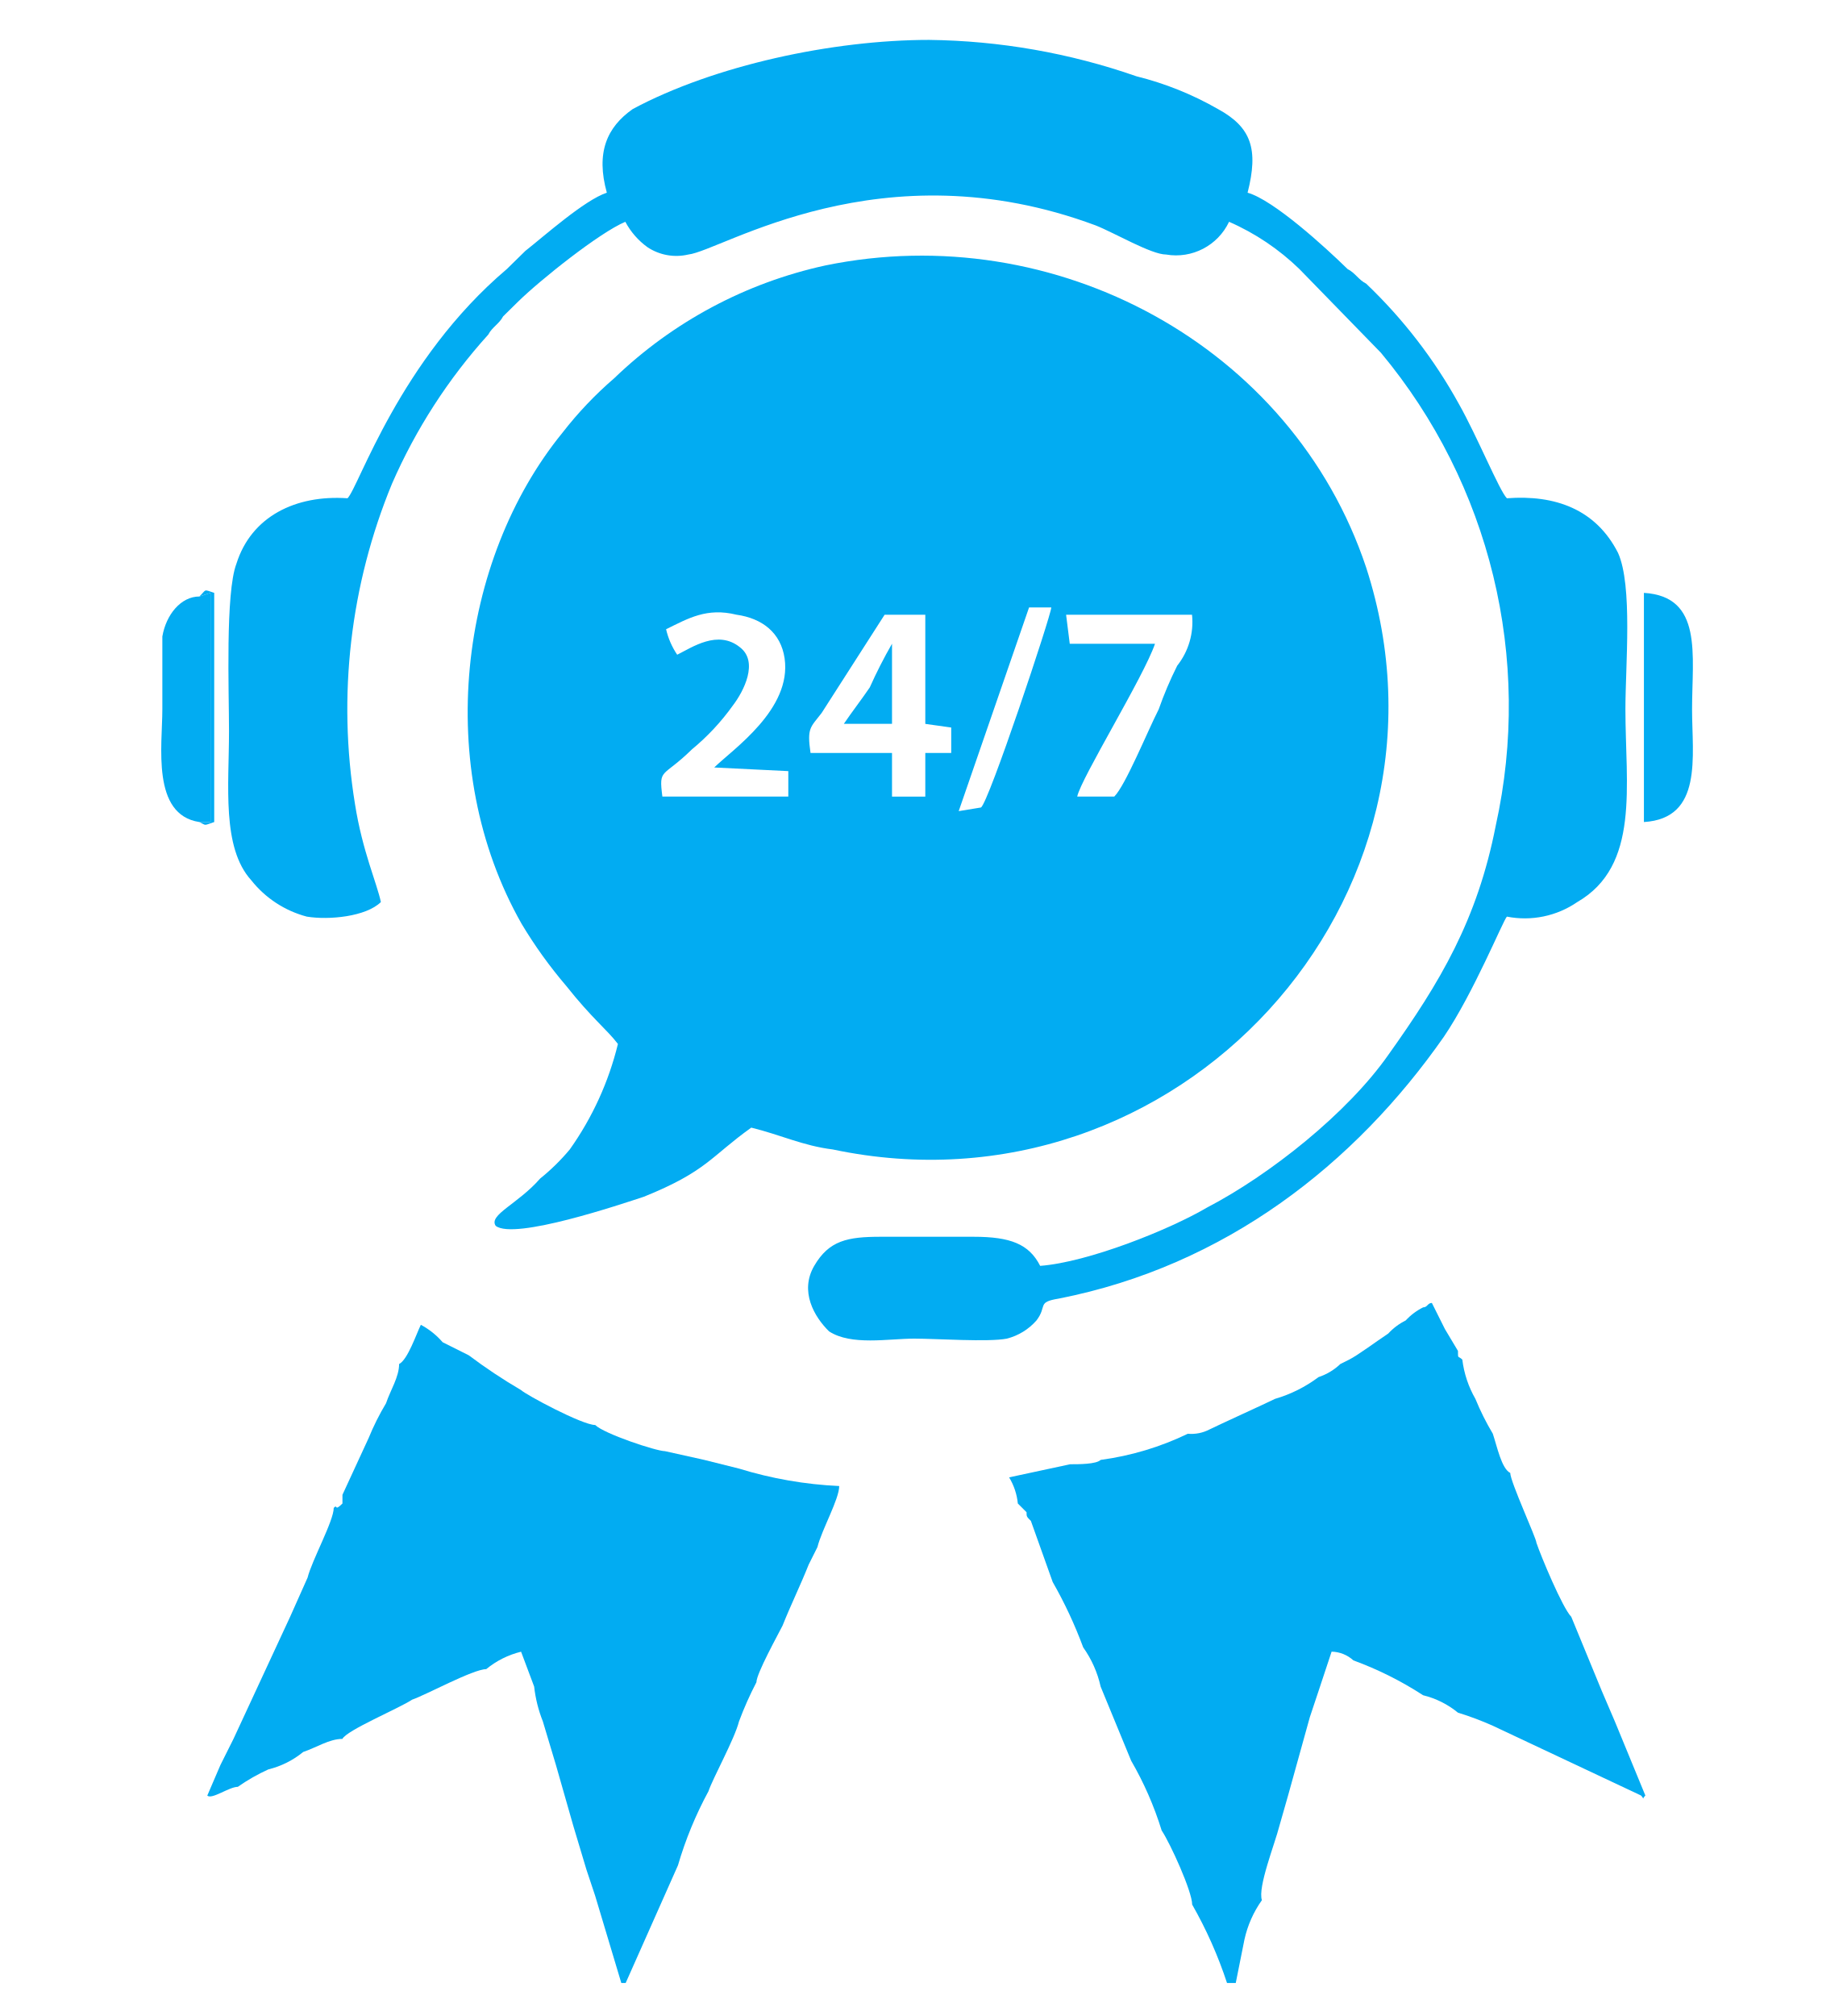
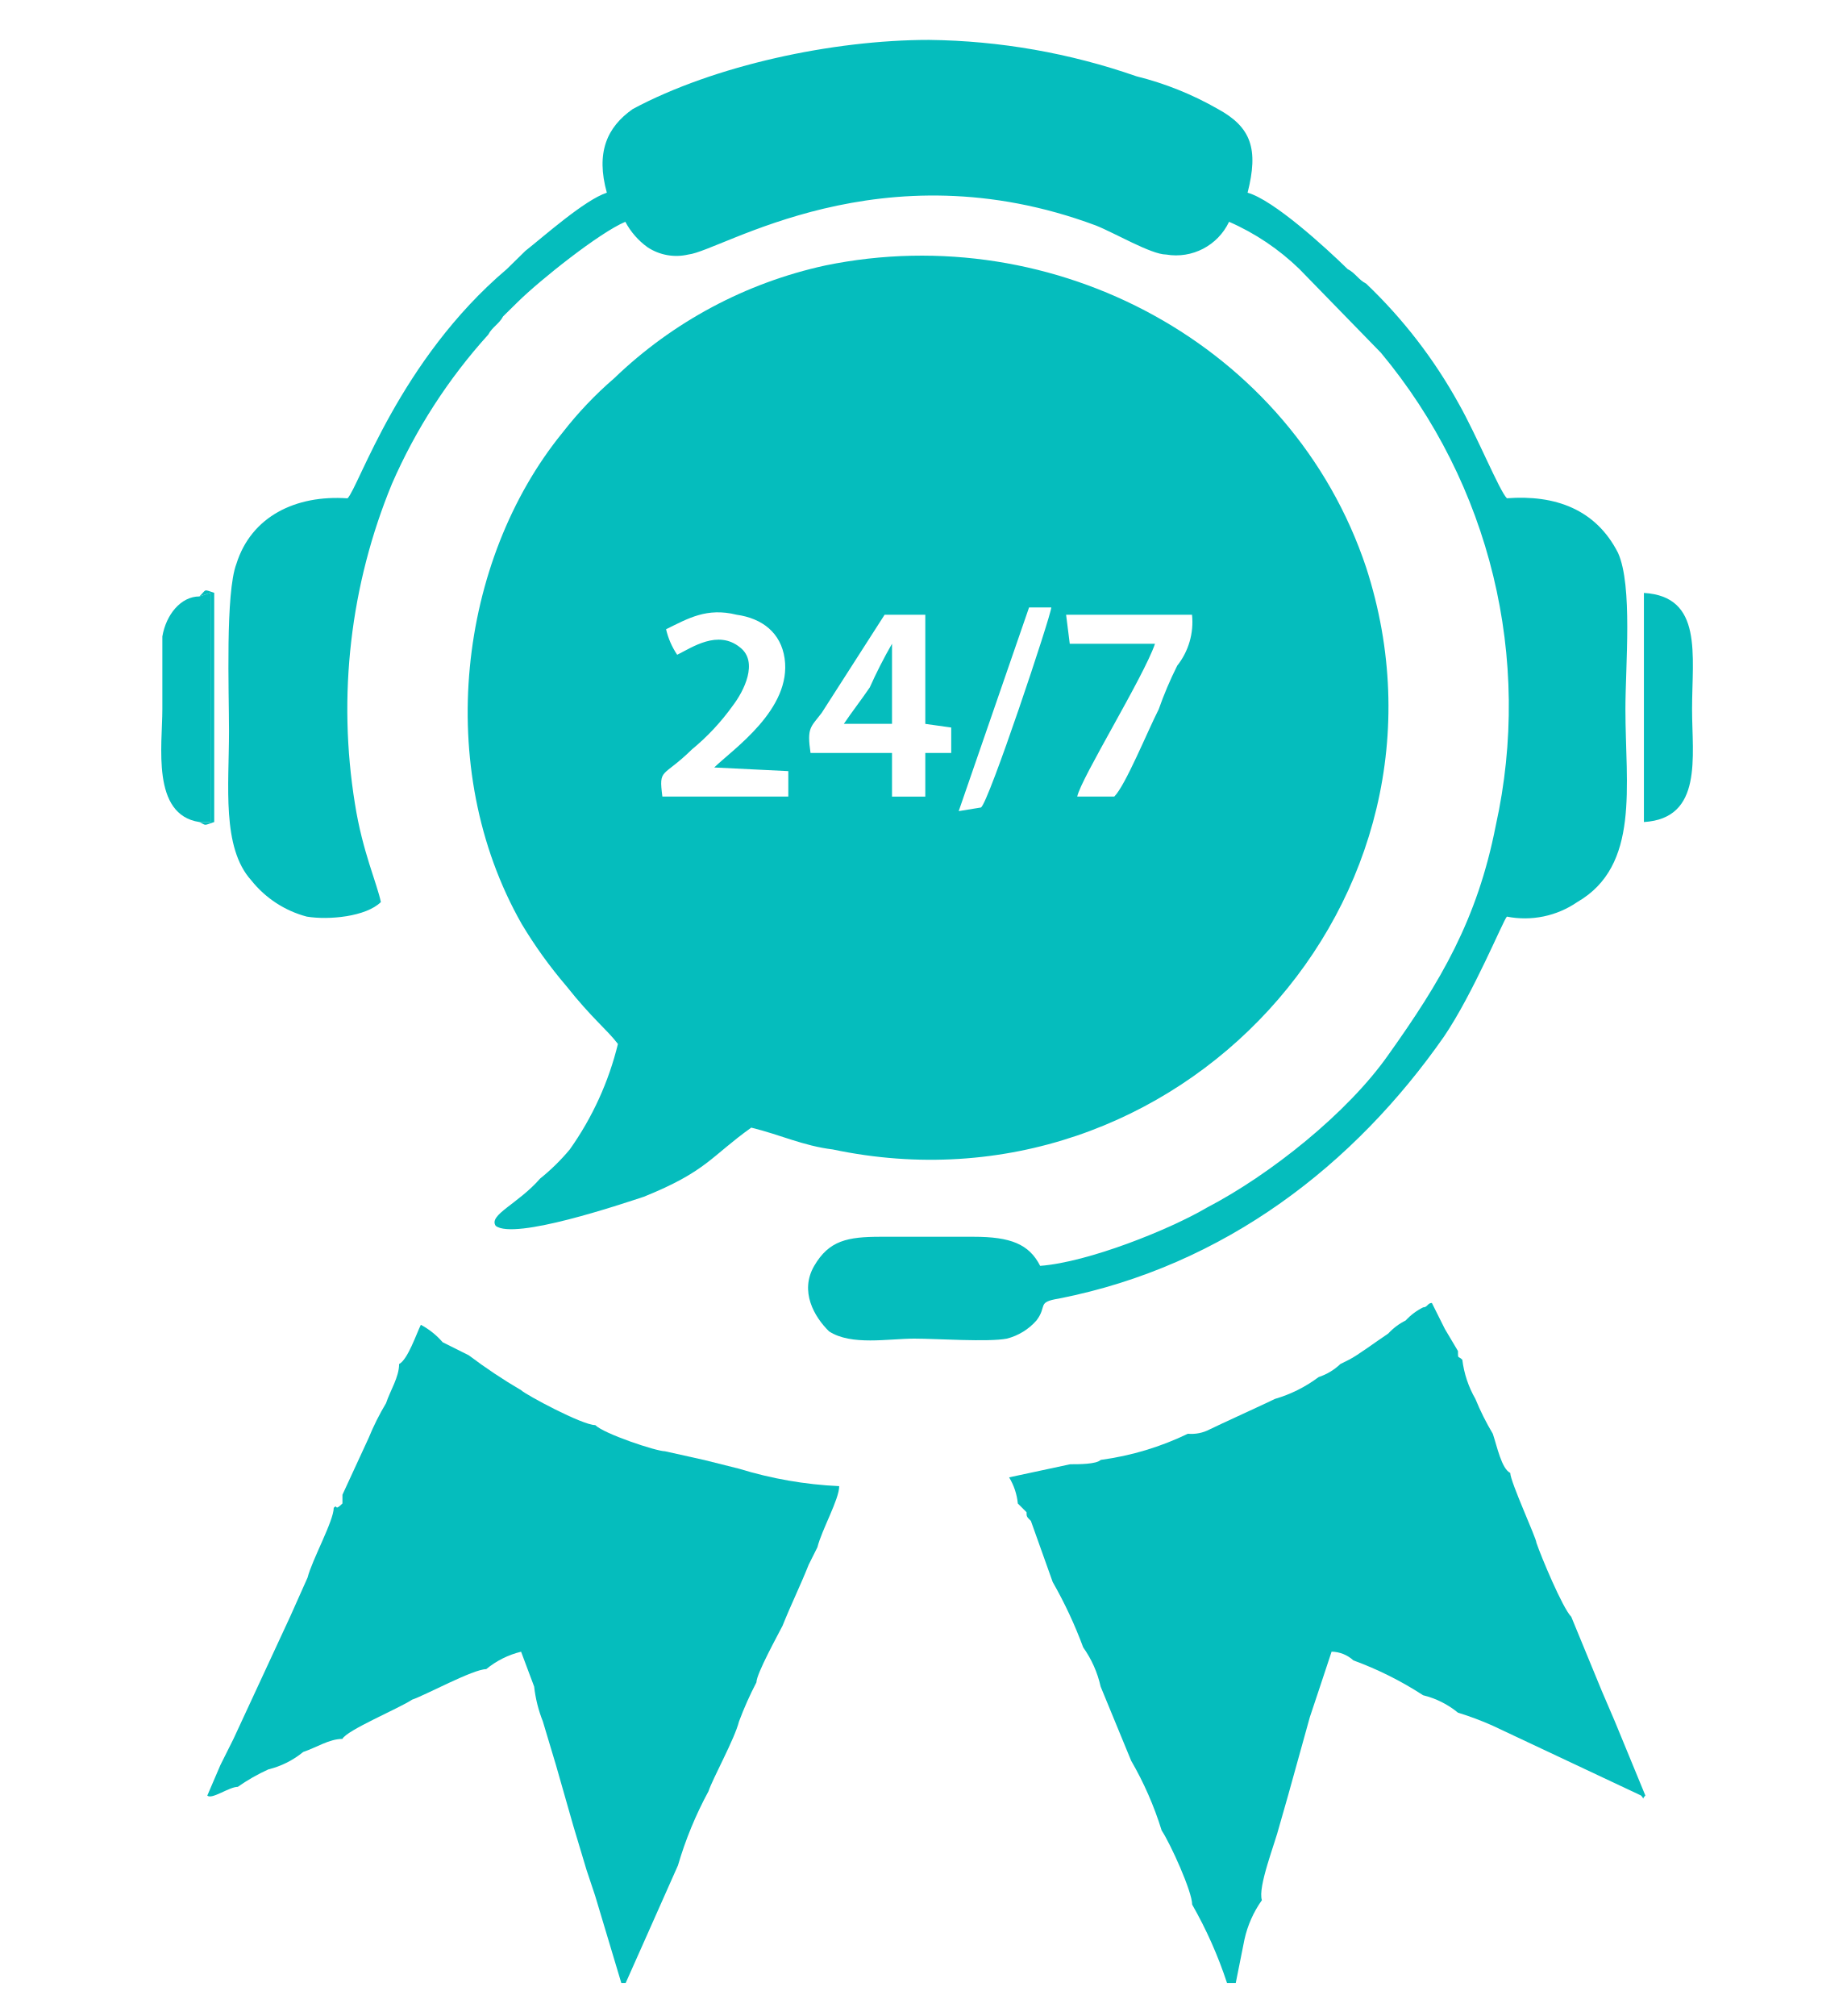
<svg xmlns="http://www.w3.org/2000/svg" width="160" height="175" viewBox="0 0 160 175">
  <g id="Group_16" data-name="Group 16" transform="translate(-3217 -2563)">
    <g id="Group_14" data-name="Group 14" transform="translate(519.123 -84.605)">
-       <path id="Path_6" data-name="Path 6" d="M53.567,43.7H57.1v9.474l2.251.316V55.7H57.1v3.789H54.21V55.7H47.135c-.322-2.211,0-2.211.965-3.474ZM73.506,59.485H70.29c.322-1.579,5.789-10.421,6.753-13.263h-7.4L69.325,43.7H80.259a6.1,6.1,0,0,1-1.286,4.421,32.54,32.54,0,0,0-1.608,3.789C76.4,53.8,74.471,58.537,73.506,59.485ZM34.593,44.959c1.93-.947,3.538-1.895,6.11-1.263,2.251.316,3.859,1.579,4.181,3.789.643,4.421-4.5,7.895-6.11,9.474l6.432.316v2.21H34.271c-.322-2.526,0-1.579,2.573-4.105a19.966,19.966,0,0,0,3.538-3.789c.965-1.263,2.251-3.789.643-5.053-1.93-1.579-4.181,0-5.467.632A6.622,6.622,0,0,1,34.593,44.959ZM61.929,60.432,60,60.748l6.11-17.684h1.93C68.039,43.7,62.572,60.116,61.929,60.432ZM41.99,88.221c2.573.632,4.5,1.579,7.075,1.895C78.973,96.432,104.7,68.327,95.375,39.59,88.943,20.327,68.361,9.275,48.422,13.38a38.138,38.138,0,0,0-18.331,9.789,32.7,32.7,0,0,0-4.5,4.737c-9,11.052-11.256,29.052-3.538,42.631a39.44,39.44,0,0,0,3.859,5.368c2.251,2.842,3.538,3.79,4.5,5.053a26.784,26.784,0,0,1-4.181,9.158,18.236,18.236,0,0,1-2.573,2.526c-1.93,2.211-4.5,3.158-3.859,4.105,1.608,1.263,10.934-1.895,12.864-2.526C38.13,92.011,38.452,90.748,41.99,88.221Z" transform="translate(2721.117 2657.268)" fill="#02acf2" fill-rule="evenodd" />
-       <path id="Path_7" data-name="Path 7" d="M92.255,13.3c.965-3.789.322-5.684-2.573-7.263a27.579,27.579,0,0,0-7.075-2.842A56.718,56.718,0,0,0,64.6.036c-8.361,0-18.653,2.211-25.728,6-2.251,1.579-3.216,3.789-2.251,7.263-1.93.632-5.467,3.789-7.075,5.053L27.936,19.93C18.61,27.825,15.072,38.878,14.107,39.825c-4.5-.316-8.361,1.579-9.648,5.684-.965,2.526-.643,11.053-.643,14.526,0,4.737-.643,10.105,1.93,12.947A9.141,9.141,0,0,0,10.57,76.14c1.93.316,5.146,0,6.432-1.263-.322-1.579-1.608-4.421-2.251-8.526a51.294,51.294,0,0,1,3.216-27.789,47.743,47.743,0,0,1,8.361-12.947c.322-.632.965-.947,1.287-1.579L28.9,22.772c1.93-1.895,7.075-6,9.326-6.947a6.462,6.462,0,0,0,1.93,2.21,4.533,4.533,0,0,0,3.537.632c2.894-.316,16.723-9.474,35.376-2.526,1.608.632,4.824,2.526,6.11,2.526a5.094,5.094,0,0,0,5.467-2.842,20.614,20.614,0,0,1,6.11,4.105l7.075,7.263a47.92,47.92,0,0,1,9.97,41.052c-1.608,8.21-4.824,13.579-9.326,19.895-3.538,5.053-10.291,10.421-15.758,13.263-3.216,1.895-10.291,4.737-14.472,5.053-.965-1.895-2.573-2.526-5.789-2.526h-8.04c-2.894,0-4.5.316-5.789,2.526s0,4.421,1.286,5.684c1.93,1.263,5.145.632,7.4.632,1.93,0,6.432.316,8.04,0a5.086,5.086,0,0,0,2.573-1.579c.965-1.263,0-1.579,1.93-1.895,14.472-2.842,25.728-11.684,33.446-22.737,2.573-3.79,5.146-10.105,5.467-10.421a8.045,8.045,0,0,0,6.11-1.263c5.467-3.158,4.181-10.105,4.181-16.737,0-3.79.643-10.737-.643-13.579-1.93-3.789-5.467-5.053-9.648-4.737-.643-.632-2.573-5.368-4.181-8.21a43.259,43.259,0,0,0-8.04-10.421c-.643-.316-.965-.947-1.608-1.263C99.009,18.036,94.506,13.93,92.255,13.3Z" transform="translate(2713.945 2651.033)" fill="#02acf2" fill-rule="evenodd" />
-       <path id="Path_8" data-name="Path 8" d="M84.261,51.95c5.146-.316,4.181-5.684,4.181-9.789,0-4.737.965-9.789-4.181-10.105Z" transform="translate(2756.35 2667.013)" fill="#02acf2" fill-rule="evenodd" />
-       <path id="Path_9" data-name="Path 9" d="M3.249,51.95h.965V32.055l-.965.316c-1.608,0-2.894,1.579-3.216,3.474V42.16C.033,45.318-.932,51.318,3.249,51.95Z" transform="translate(2711.94 2667.013)" fill="#02acf2" fill-rule="evenodd" />
-       <path id="Path_10" data-name="Path 10" d="M38.76,41.952h4.181V35a41.979,41.979,0,0,0-1.93,3.789C40.368,39.741,39.4,41,38.76,41.952Z" transform="translate(2732.386 2668.485)" fill="#02acf2" fill-rule="evenodd" />
-       <path id="Path_11" data-name="Path 11" d="M2.107,52.019c.643.316.322.316,1.286,0V32.124c-.965-.316-.643-.316-1.286.316l.965-.316V52.019Z" transform="translate(2713.083 2666.944)" fill="#02acf2" fill-rule="evenodd" />
+       <path id="Path_6" data-name="Path 6" d="M53.567,43.7H57.1v9.474l2.251.316V55.7H57.1v3.789H54.21V55.7H47.135c-.322-2.211,0-2.211.965-3.474ZM73.506,59.485H70.29c.322-1.579,5.789-10.421,6.753-13.263h-7.4L69.325,43.7H80.259a6.1,6.1,0,0,1-1.286,4.421,32.54,32.54,0,0,0-1.608,3.789C76.4,53.8,74.471,58.537,73.506,59.485ZM34.593,44.959c1.93-.947,3.538-1.9,6.11-1.263,2.251.316,3.859,1.579,4.181,3.789.643,4.421-4.5,7.9-6.11,9.474l6.432.316v2.21H34.271c-.322-2.526,0-1.579,2.573-4.1a19.966,19.966,0,0,0,3.538-3.789c.965-1.263,2.251-3.789.643-5.053-1.93-1.579-4.181,0-5.467.632a6.622,6.622,0,0,1-.965-2.211ZM61.929,60.432,60,60.748l6.11-17.684h1.93C68.039,43.7,62.572,60.116,61.929,60.432ZM41.99,88.221c2.573.632,4.5,1.579,7.075,1.895C78.973,96.432,104.7,68.327,95.375,39.59,88.943,20.327,68.361,9.275,48.422,13.38a38.138,38.138,0,0,0-18.331,9.789,32.7,32.7,0,0,0-4.5,4.737c-9,11.052-11.256,29.052-3.538,42.631a39.441,39.441,0,0,0,3.859,5.368c2.251,2.842,3.538,3.79,4.5,5.053a26.784,26.784,0,0,1-4.181,9.158,18.236,18.236,0,0,1-2.573,2.526c-1.93,2.211-4.5,3.158-3.859,4.105,1.608,1.263,10.934-1.895,12.864-2.526C38.13,92.011,38.452,90.748,41.99,88.221Z" transform="translate(2721.117 2657.268)" fill="#05bdbd" fill-rule="evenodd" />
+       <path id="Path_7" data-name="Path 7" d="M92.255,13.3c.965-3.789.322-5.684-2.573-7.263a27.579,27.579,0,0,0-7.075-2.842A56.718,56.718,0,0,0,64.6.036c-8.361,0-18.653,2.211-25.728,6-2.251,1.579-3.216,3.789-2.251,7.263-1.93.632-5.467,3.789-7.075,5.053l-1.61,1.578c-9.326,7.9-12.864,18.948-13.829,19.9-4.5-.316-8.361,1.579-9.648,5.684-.965,2.526-.643,11.053-.643,14.526,0,4.737-.643,10.1,1.93,12.947A9.141,9.141,0,0,0,10.57,76.14c1.93.316,5.146,0,6.432-1.263-.322-1.579-1.608-4.421-2.251-8.526a51.294,51.294,0,0,1,3.216-27.789,47.743,47.743,0,0,1,8.361-12.947c.322-.632.965-.947,1.287-1.579L28.9,22.772c1.93-1.9,7.075-6,9.326-6.947a6.462,6.462,0,0,0,1.93,2.21,4.533,4.533,0,0,0,3.537.632c2.894-.316,16.723-9.474,35.376-2.526,1.608.632,4.824,2.526,6.11,2.526a5.094,5.094,0,0,0,5.467-2.842,20.614,20.614,0,0,1,6.11,4.105l7.075,7.263a47.92,47.92,0,0,1,9.97,41.052c-1.608,8.21-4.824,13.579-9.326,19.895-3.538,5.053-10.291,10.421-15.758,13.263-3.216,1.895-10.291,4.737-14.472,5.053-.965-1.895-2.573-2.526-5.789-2.526h-8.04c-2.894,0-4.5.316-5.789,2.526s0,4.421,1.286,5.684c1.93,1.263,5.145.632,7.4.632,1.93,0,6.432.316,8.04,0a5.086,5.086,0,0,0,2.573-1.579c.965-1.263,0-1.579,1.93-1.895,14.472-2.842,25.728-11.684,33.446-22.737,2.573-3.79,5.146-10.1,5.467-10.421a8.045,8.045,0,0,0,6.11-1.263c5.467-3.158,4.181-10.1,4.181-16.737,0-3.79.643-10.737-.643-13.579-1.93-3.789-5.467-5.053-9.648-4.737-.643-.632-2.573-5.368-4.181-8.21a43.259,43.259,0,0,0-8.04-10.421c-.643-.316-.965-.947-1.608-1.263C99.009,18.036,94.506,13.93,92.255,13.3Z" transform="translate(2713.945 2651.033)" fill="#05bdbd" fill-rule="evenodd" />
+       <path id="Path_8" data-name="Path 8" d="M84.261,51.95c5.146-.316,4.181-5.684,4.181-9.789,0-4.737.965-9.789-4.181-10.1Z" transform="translate(2756.35 2667.013)" fill="#05bdbd" fill-rule="evenodd" />
+       <path id="Path_9" data-name="Path 9" d="M3.249,51.95h.965v-19.9l-.965.316c-1.608,0-2.894,1.579-3.216,3.474V42.16C.033,45.318-.932,51.318,3.249,51.95Z" transform="translate(2711.94 2667.013)" fill="#05bdbd" fill-rule="evenodd" />
+       <path id="Path_10" data-name="Path 10" d="M38.76,41.952h4.181V35a41.98,41.98,0,0,0-1.93,3.789C40.368,39.741,39.4,41,38.76,41.952Z" transform="translate(2732.386 2668.485)" fill="#05bdbd" fill-rule="evenodd" />
+       <path id="Path_11" data-name="Path 11" d="M2.107,52.019c.643.316.322.316,1.286,0v-19.9c-.965-.316-.643-.316-1.286.316l.965-.316v19.9Z" transform="translate(2713.083 2666.944)" fill="#05bdbd" fill-rule="evenodd" />
    </g>
    <rect id="Rectangle_10" data-name="Rectangle 10" width="160" height="175" transform="translate(3217 2563)" fill="none" />
-     <g id="Group_15" data-name="Group 15" transform="translate(0)">
-       <path id="Path_17" data-name="Path 17" d="M84.449,77.013a5.225,5.225,0,0,0-1.513,1.135,5.224,5.224,0,0,0-1.514,1.135c-1.135.757-2.649,1.892-3.405,2.27l-.757.378a5.04,5.04,0,0,1-1.892,1.135,11.834,11.834,0,0,1-3.784,1.892c-.757.378-4.919,2.27-5.676,2.649a3.412,3.412,0,0,1-1.892.378,25.114,25.114,0,0,1-7.568,2.27c-.378.378-1.892.378-2.649.378L48.5,91.77a5.377,5.377,0,0,1,.757,2.27l.757.757c0,.378,0,.378.378.757l1.892,5.3a38.179,38.179,0,0,1,2.649,5.676,9.35,9.35,0,0,1,1.514,3.405l2.649,6.432a29.3,29.3,0,0,1,2.649,6.055c.757,1.135,2.649,5.3,2.649,6.432a37.127,37.127,0,0,1,3.027,6.81h.757l.757-3.783a9.357,9.357,0,0,1,1.513-3.407c-.378-1.135,1.135-4.918,1.514-6.431l.757-2.649,1.892-6.81.757-2.27L76.5,106.9a2.889,2.889,0,0,1,1.892.757,30.168,30.168,0,0,1,6.054,3.027,7.611,7.611,0,0,1,3.027,1.513,26.045,26.045,0,0,1,3.027,1.136l6.432,3.026,6.432,3.027c.378.378,0,.378.378,0l-2.649-6.432-1.135-2.648-2.649-6.433c-.757-.757-2.649-5.3-3.027-6.432,0-.378-2.27-5.3-2.27-6.054-.757-.378-1.135-2.27-1.514-3.405a22.48,22.48,0,0,1-1.513-3.027,9.043,9.043,0,0,1-1.135-3.405c-.378-.378-.378,0-.378-.757L86.341,78.9l-1.135-2.27C84.828,76.635,84.828,77.013,84.449,77.013Z" transform="translate(3256.117 2599.473)" fill="#02acf2" fill-rule="evenodd" />
-       <path id="Path_18" data-name="Path 18" d="M16.7,81.357c0,1.135-.757,2.27-1.135,3.405a22.306,22.306,0,0,0-1.514,3.027l-2.27,4.919v.757c-.757.757-.378,0-.757.378,0,1.135-1.892,4.541-2.27,6.054L7.236,103.3,2.318,113.9l-1.135,2.27L.047,118.816c.378.378,1.892-.757,2.649-.757a16.454,16.454,0,0,1,2.649-1.513,7.611,7.611,0,0,0,3.027-1.513c1.135-.379,2.27-1.135,3.405-1.135.378-.757,4.919-2.649,6.054-3.407,1.135-.378,5.3-2.648,6.432-2.648a7.607,7.607,0,0,1,3.027-1.514l1.135,3.027a11.693,11.693,0,0,0,.757,3.027l1.135,3.784,1.514,5.3,1.135,3.783.757,2.27,2.27,7.568h.378l1.514-3.405,3.027-6.81a32.705,32.705,0,0,1,2.649-6.432c.378-1.135,2.27-4.54,2.649-6.055a30,30,0,0,1,1.514-3.405c0-.757,1.892-4.162,2.27-4.919.757-1.892,1.514-3.405,2.27-5.3l.757-1.514c.378-1.514,1.892-4.162,1.892-5.3a35.02,35.02,0,0,1-8.7-1.514l-3.027-.757-3.405-.757c-.757,0-5.3-1.514-6.054-2.27-1.135,0-6.054-2.649-6.432-3.027A47.257,47.257,0,0,1,22.75,80.6l-2.27-1.135a6.644,6.644,0,0,0-1.892-1.513C18.209,78.708,17.453,80.978,16.7,81.357Z" transform="translate(3234.953 2600.048)" fill="#02acf2" fill-rule="evenodd" />
+     <g id="Group_15" data-name="Group 15">
+       <path id="Path_17" data-name="Path 17" d="M84.449,77.013a5.225,5.225,0,0,0-1.513,1.135,5.224,5.224,0,0,0-1.514,1.135c-1.135.757-2.649,1.892-3.4,2.27l-.757.378a5.04,5.04,0,0,1-1.892,1.135,11.834,11.834,0,0,1-3.784,1.892c-.757.378-4.919,2.27-5.676,2.649a3.412,3.412,0,0,1-1.892.378,25.114,25.114,0,0,1-7.568,2.27c-.378.378-1.892.378-2.649.378L48.5,91.77a5.377,5.377,0,0,1,.757,2.27l.757.757c0,.378,0,.378.378.757l1.892,5.3a38.179,38.179,0,0,1,2.649,5.676,9.35,9.35,0,0,1,1.514,3.405l2.649,6.432a29.3,29.3,0,0,1,2.649,6.055c.757,1.135,2.649,5.3,2.649,6.432a37.126,37.126,0,0,1,3.027,6.81h.757l.757-3.783a9.357,9.357,0,0,1,1.513-3.407c-.378-1.135,1.135-4.918,1.514-6.431l.757-2.649,1.892-6.81.757-2.27L76.5,106.9a2.889,2.889,0,0,1,1.892.757,30.169,30.169,0,0,1,6.054,3.027,7.611,7.611,0,0,1,3.027,1.513,26.043,26.043,0,0,1,3.027,1.136l6.432,3.026,6.432,3.027c.378.378,0,.378.378,0l-2.649-6.432-1.135-2.648-2.649-6.433c-.757-.757-2.649-5.3-3.027-6.432,0-.378-2.27-5.3-2.27-6.054-.757-.378-1.135-2.27-1.514-3.4a22.48,22.48,0,0,1-1.513-3.027,9.043,9.043,0,0,1-1.135-3.4c-.378-.378-.378,0-.378-.757L86.341,78.9l-1.135-2.27C84.828,76.635,84.828,77.013,84.449,77.013Z" transform="translate(3256.117 2599.473)" fill="#05bdbd" fill-rule="evenodd" />
+       <path id="Path_18" data-name="Path 18" d="M16.7,81.357c0,1.135-.757,2.27-1.135,3.4a22.307,22.307,0,0,0-1.514,3.027l-2.27,4.919v.757c-.757.757-.378,0-.757.378,0,1.135-1.892,4.541-2.27,6.054l-1.518,3.4L2.318,113.9l-1.135,2.27L.047,118.816c.378.378,1.892-.757,2.649-.757a16.454,16.454,0,0,1,2.649-1.513,7.611,7.611,0,0,0,3.027-1.513c1.135-.379,2.27-1.135,3.405-1.135.378-.757,4.919-2.649,6.054-3.407,1.135-.378,5.3-2.648,6.432-2.648a7.607,7.607,0,0,1,3.027-1.514l1.135,3.027a11.693,11.693,0,0,0,.757,3.027l1.135,3.784,1.514,5.3,1.135,3.783.757,2.27,2.27,7.568h.378l1.514-3.4,3.027-6.81a32.7,32.7,0,0,1,2.649-6.432c.378-1.135,2.27-4.54,2.649-6.055a30,30,0,0,1,1.514-3.4c0-.757,1.892-4.162,2.27-4.919.757-1.892,1.514-3.4,2.27-5.3l.757-1.514c.378-1.514,1.892-4.162,1.892-5.3a35.02,35.02,0,0,1-8.7-1.514l-3.027-.757-3.4-.757c-.757,0-5.3-1.514-6.054-2.27-1.135,0-6.054-2.649-6.432-3.027A47.258,47.258,0,0,1,22.75,80.6l-2.27-1.135a6.644,6.644,0,0,0-1.892-1.513C18.209,78.708,17.453,80.978,16.7,81.357Z" transform="translate(3234.953 2600.048)" fill="#05bdbd" fill-rule="evenodd" />
    </g>
  </g>
</svg>
